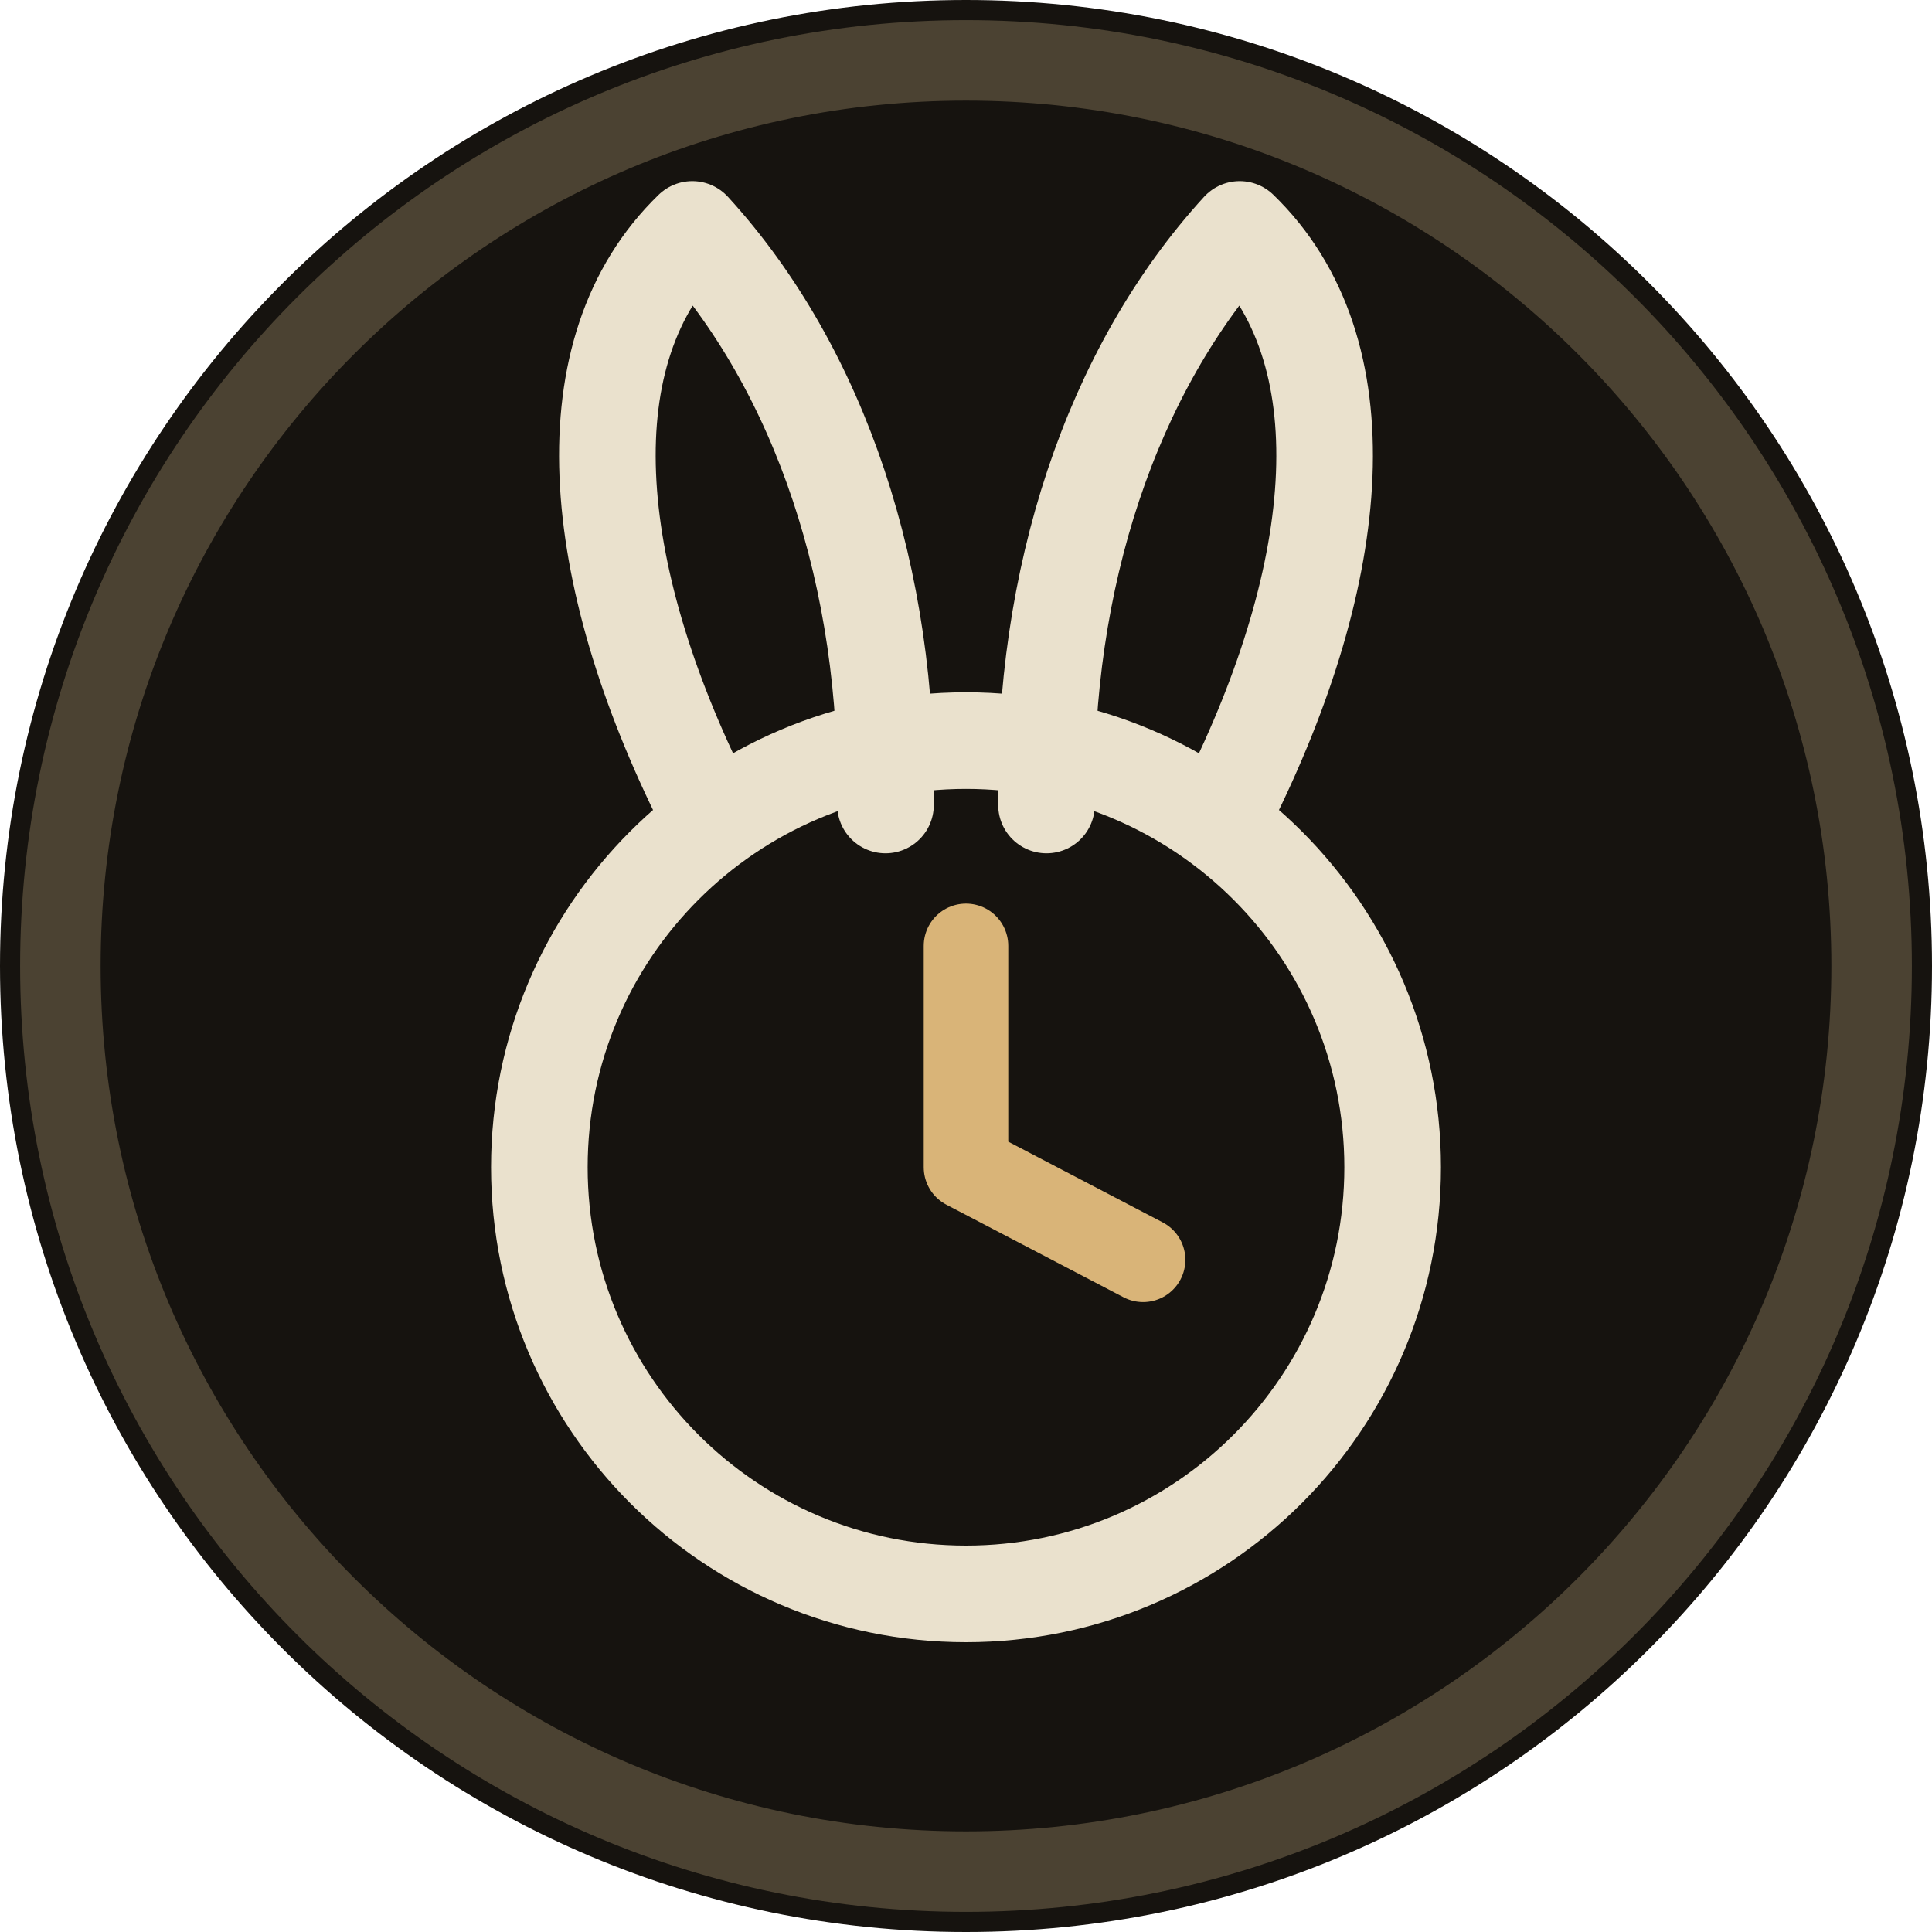
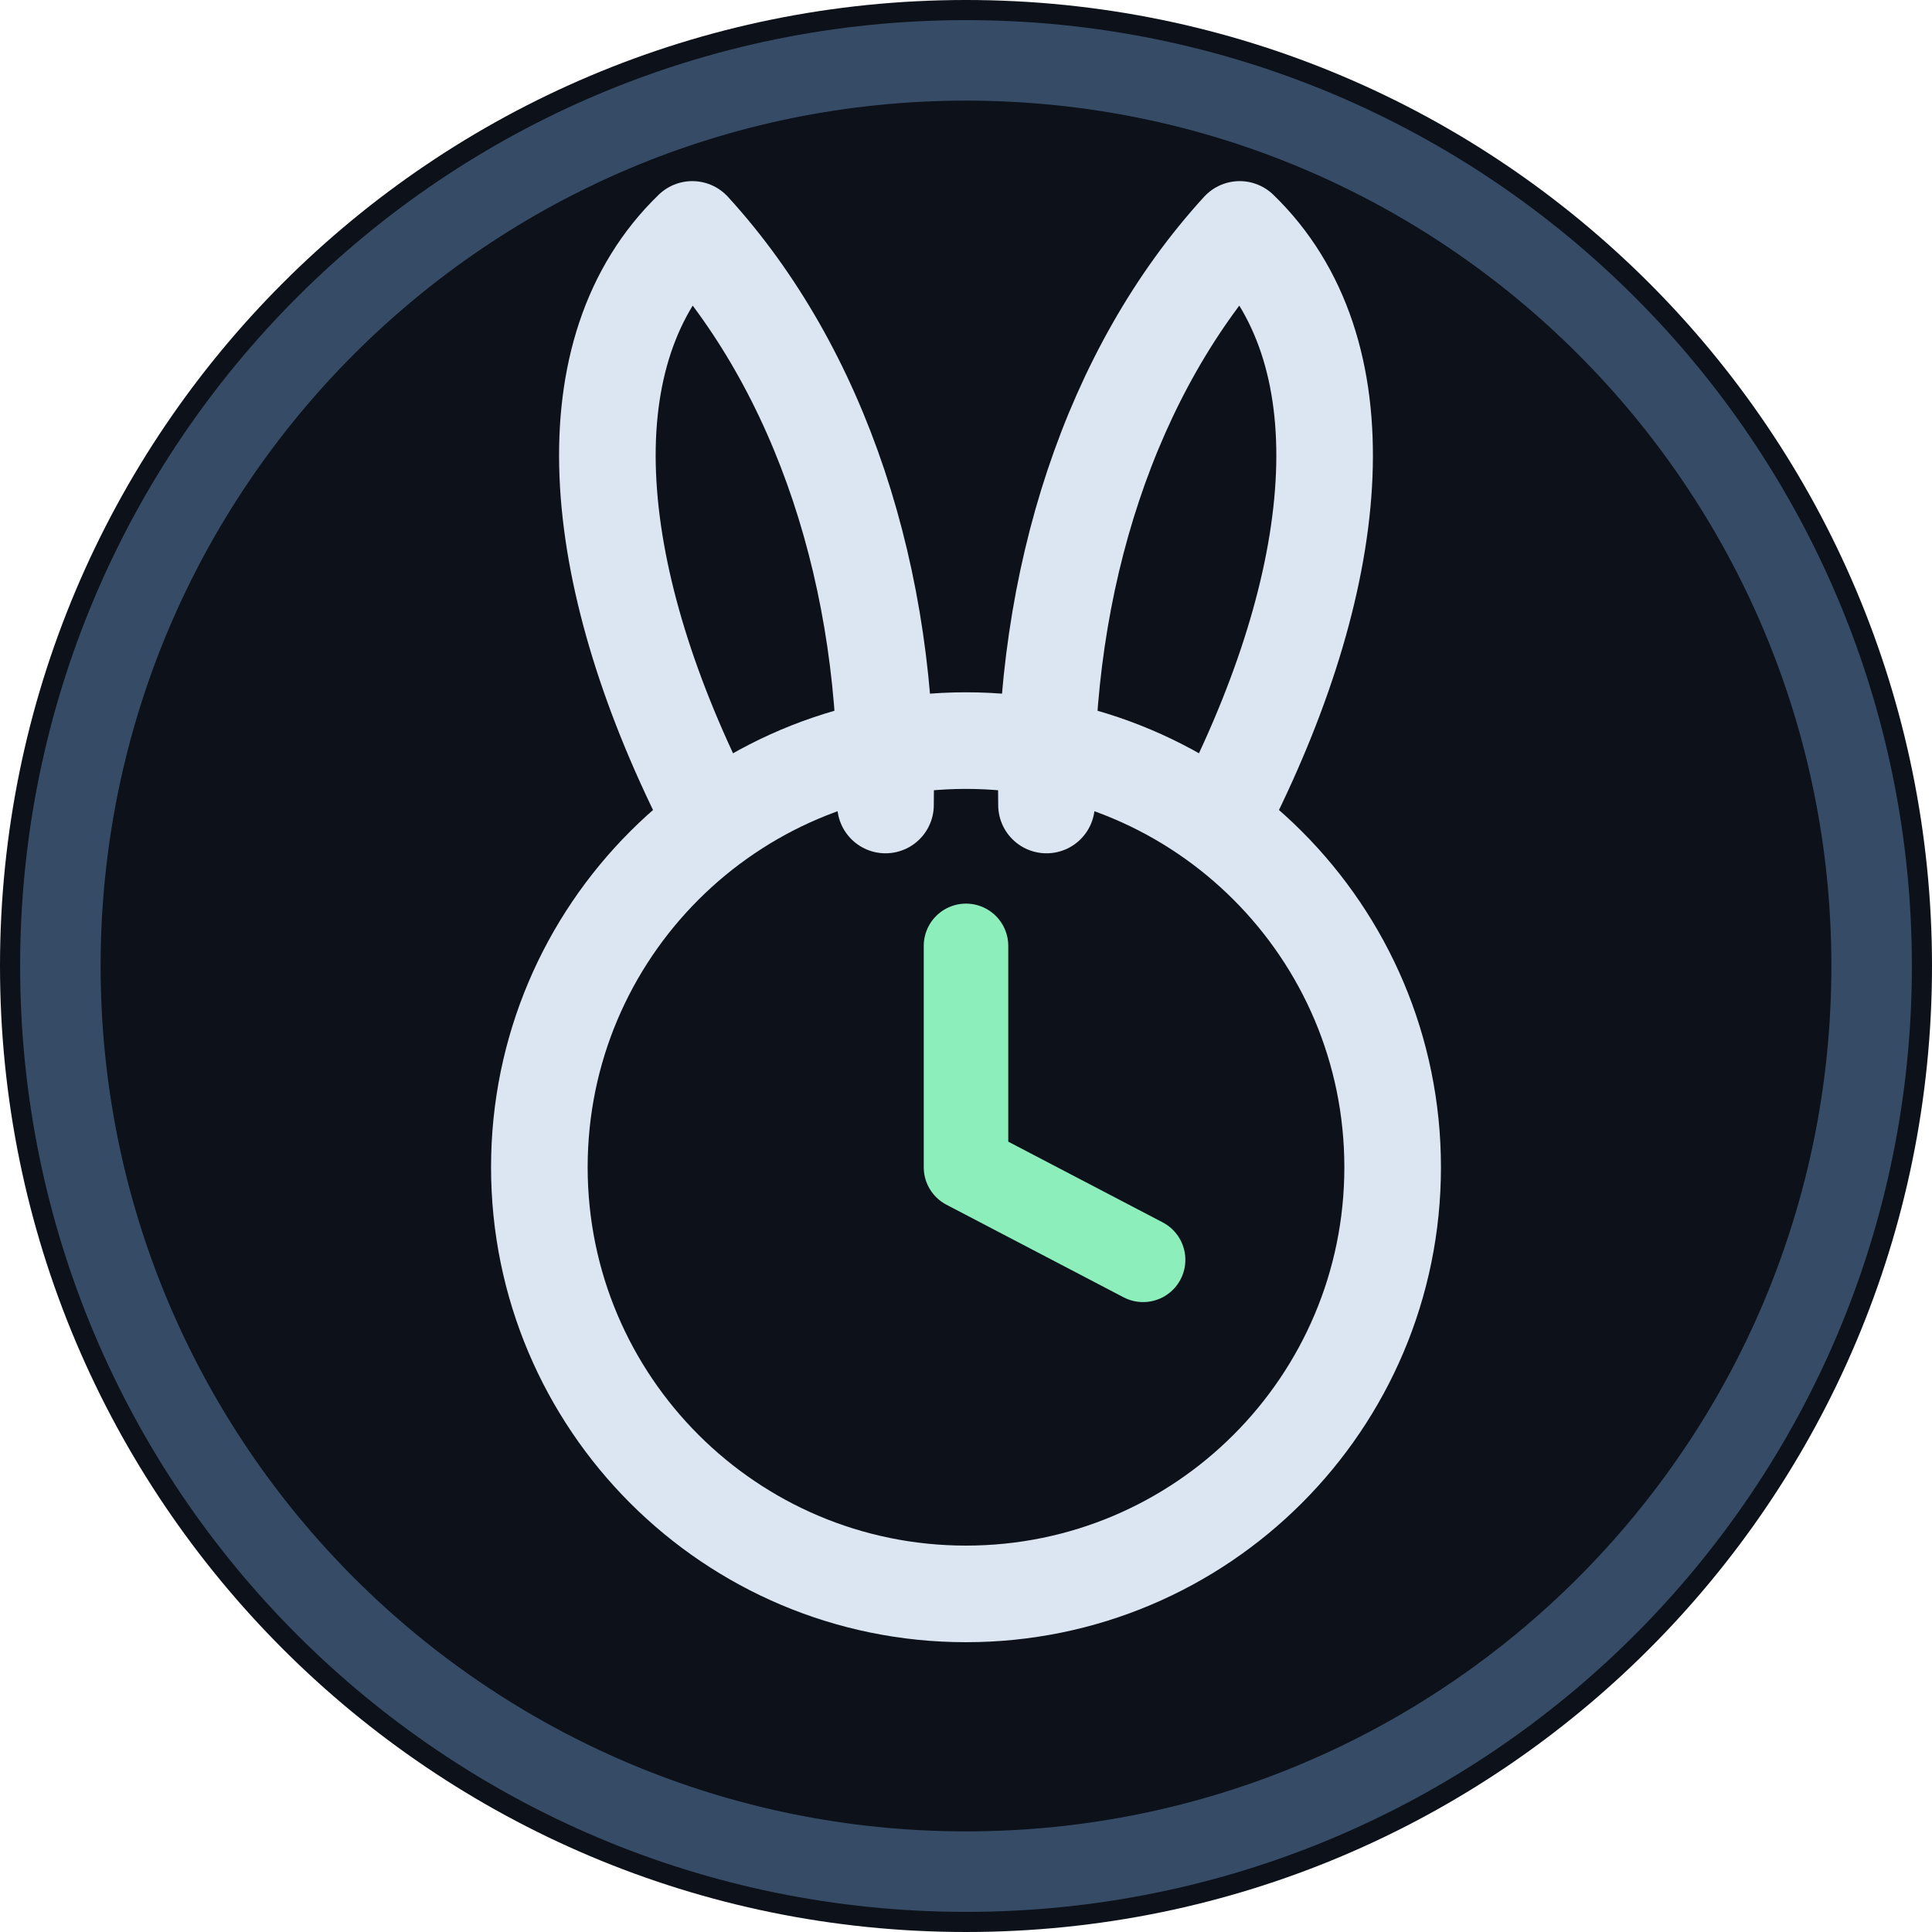
<svg xmlns="http://www.w3.org/2000/svg" viewBox="0 0 48 48">
-   <rect width="48" height="48" rx="24" fill="#16130f" />
-   <circle cx="24" cy="24" r="22.5" fill="none" stroke="#4b4232" stroke-width="2" />
-   <path d="M17.5 20C14.6 14.2 14.1 8.7 17.2 5.7C20.4 9.2 22.1 14.4 22 20" fill="none" stroke="#eae1cd" stroke-linecap="round" stroke-linejoin="round" stroke-width="2.4" />
-   <path d="M26 20C25.9 14.4 27.6 9.2 30.8 5.7C33.9 8.7 33.4 14.2 30.5 20" fill="none" stroke="#eae1cd" stroke-linecap="round" stroke-linejoin="round" stroke-width="2.4" />
-   <circle cx="24" cy="29" r="10.6" fill="none" stroke="#eae1cd" stroke-width="2.4" />
-   <path d="M24 29V23.5M24 29l4.4 2.3" fill="none" stroke="#d9b478" stroke-linecap="round" stroke-linejoin="round" stroke-width="2.1" />
+   <rect width="48" height="48" rx="24" fill="#0c111a" />
+   <circle cx="24" cy="24" r="22.5" fill="none" stroke="#364c66" stroke-width="2" />
+   <path d="M17.5 20C14.6 14.2 14.1 8.7 17.2 5.7C20.4 9.2 22.1 14.4 22 20" fill="none" stroke="#dce6f2" stroke-linecap="round" stroke-linejoin="round" stroke-width="2.4" />
+   <path d="M26 20C25.9 14.4 27.6 9.2 30.8 5.7C33.9 8.7 33.4 14.2 30.5 20" fill="none" stroke="#dce6f2" stroke-linecap="round" stroke-linejoin="round" stroke-width="2.4" />
+   <circle cx="24" cy="29" r="10.6" fill="none" stroke="#dce6f2" stroke-width="2.4" />
+   <path d="M24 29V23.5M24 29l4.4 2.3" fill="none" stroke="#8ceebb" stroke-linecap="round" stroke-linejoin="round" stroke-width="2.1" />
</svg>
